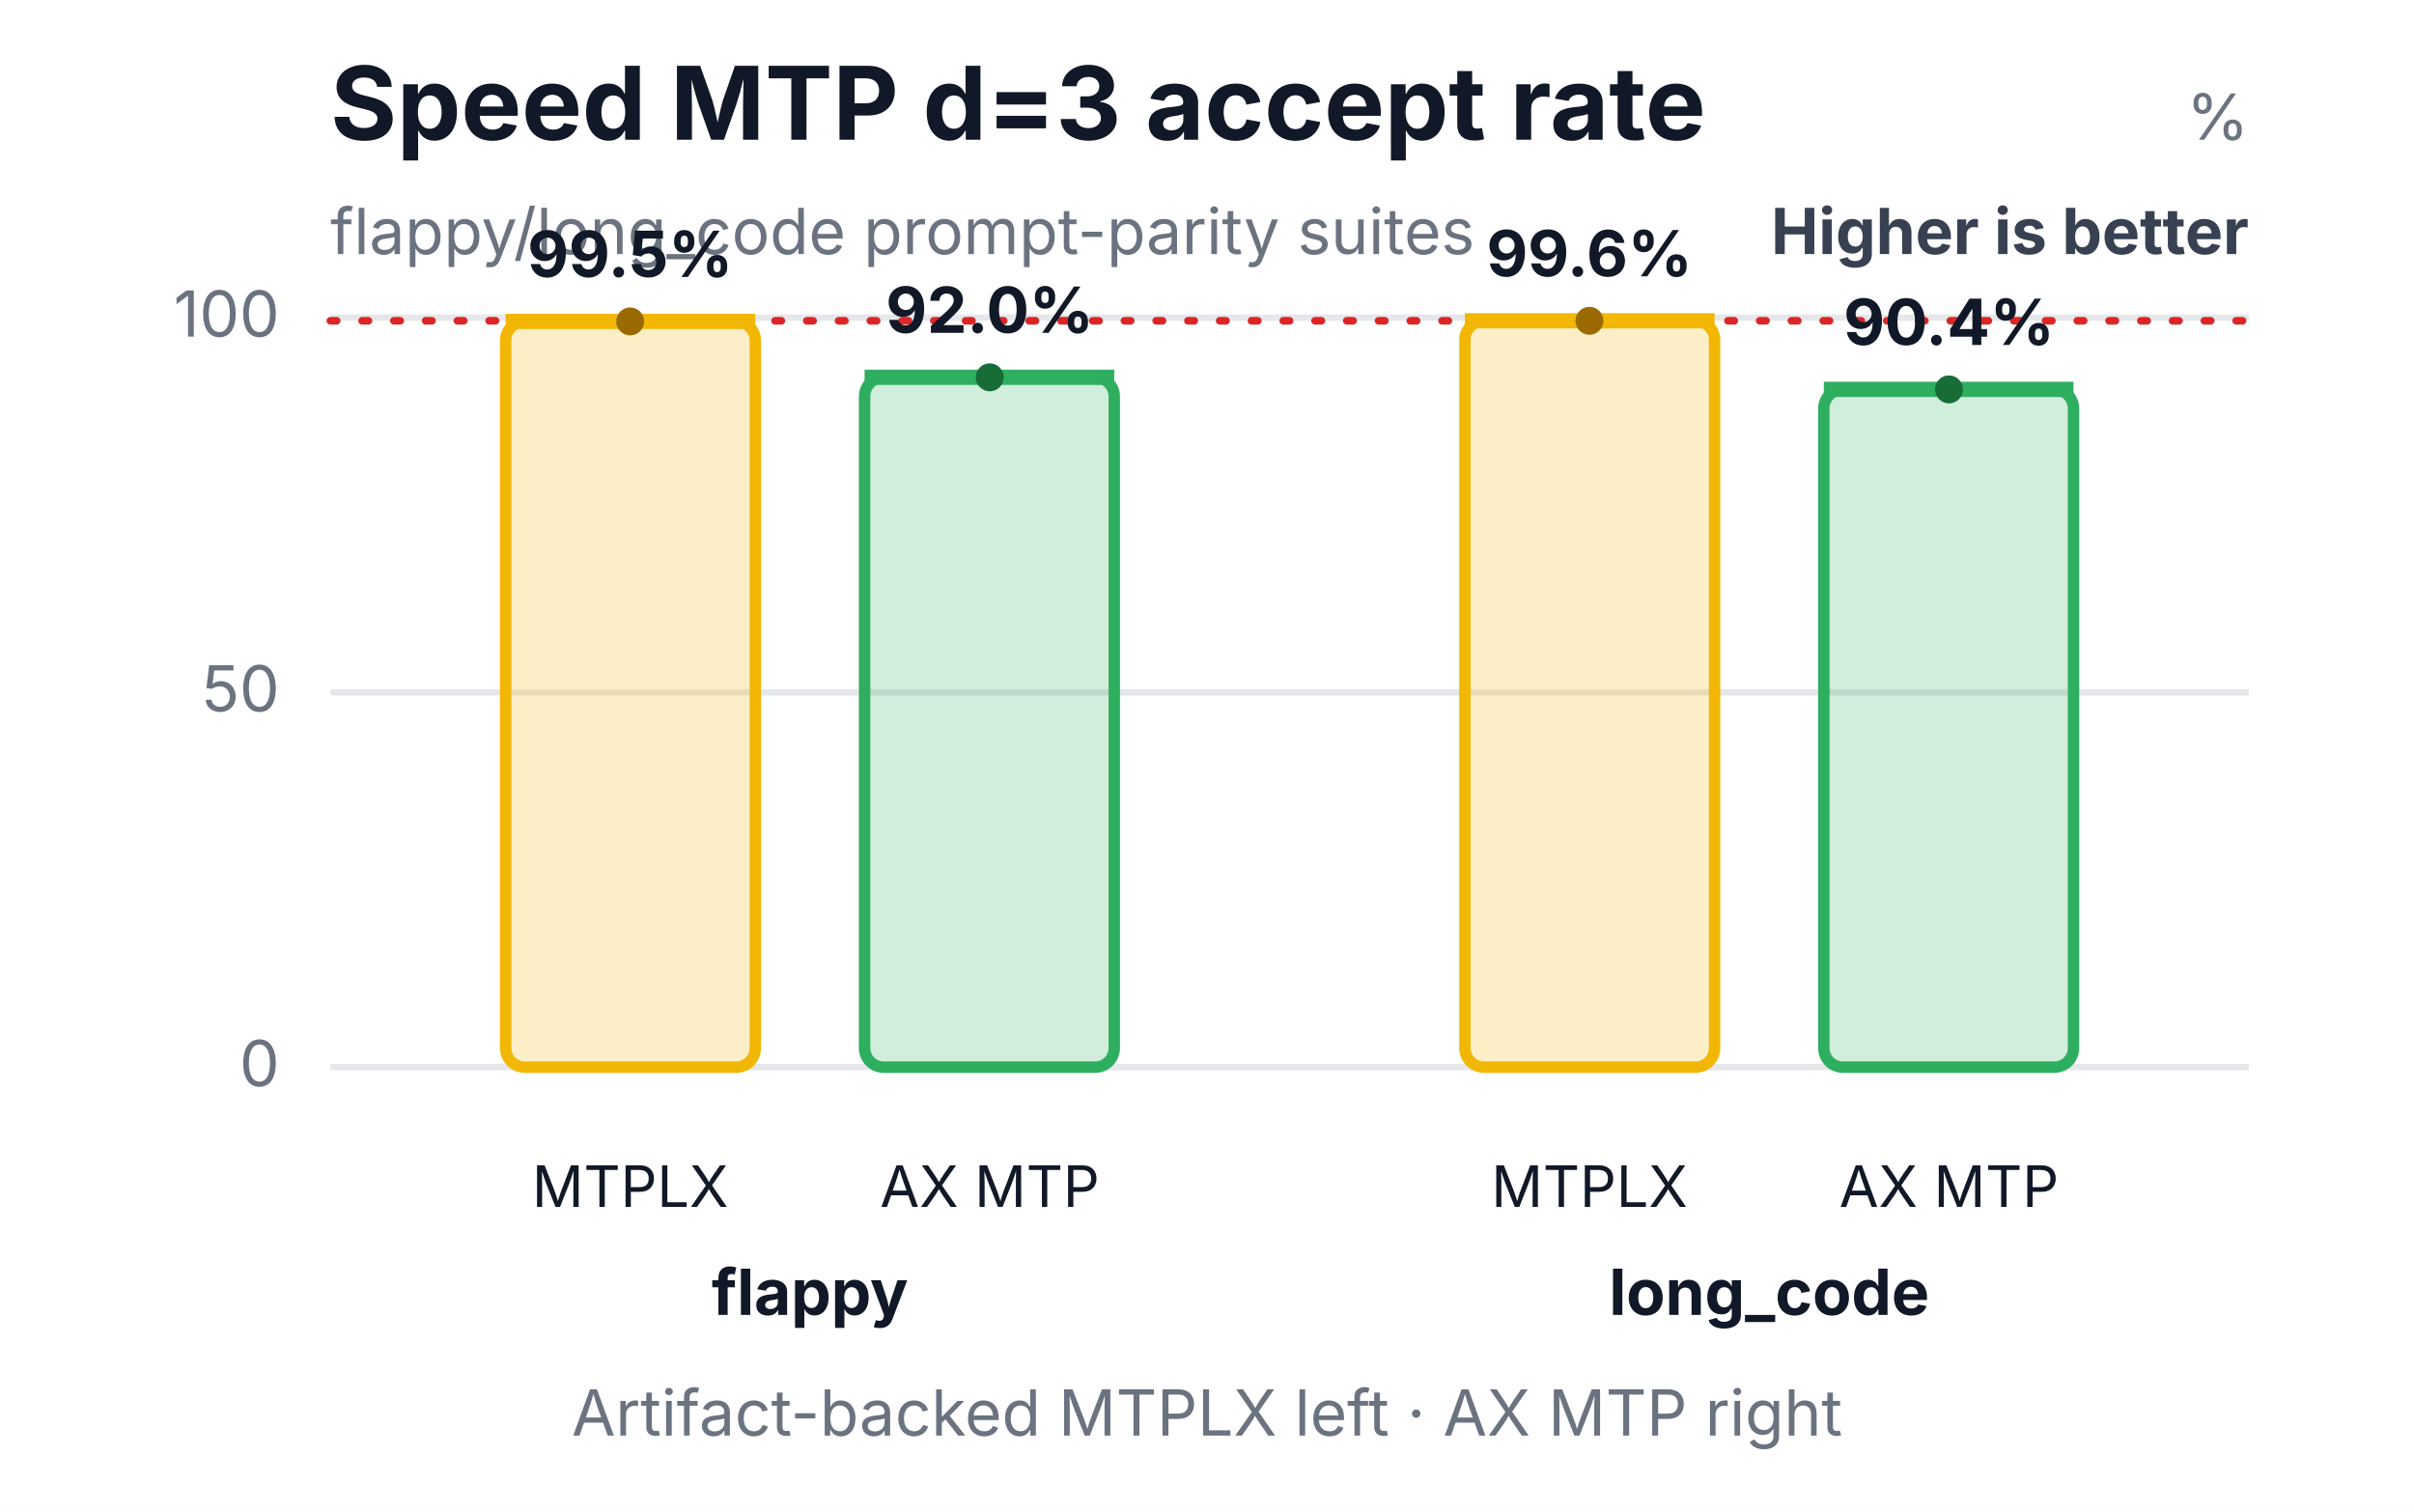
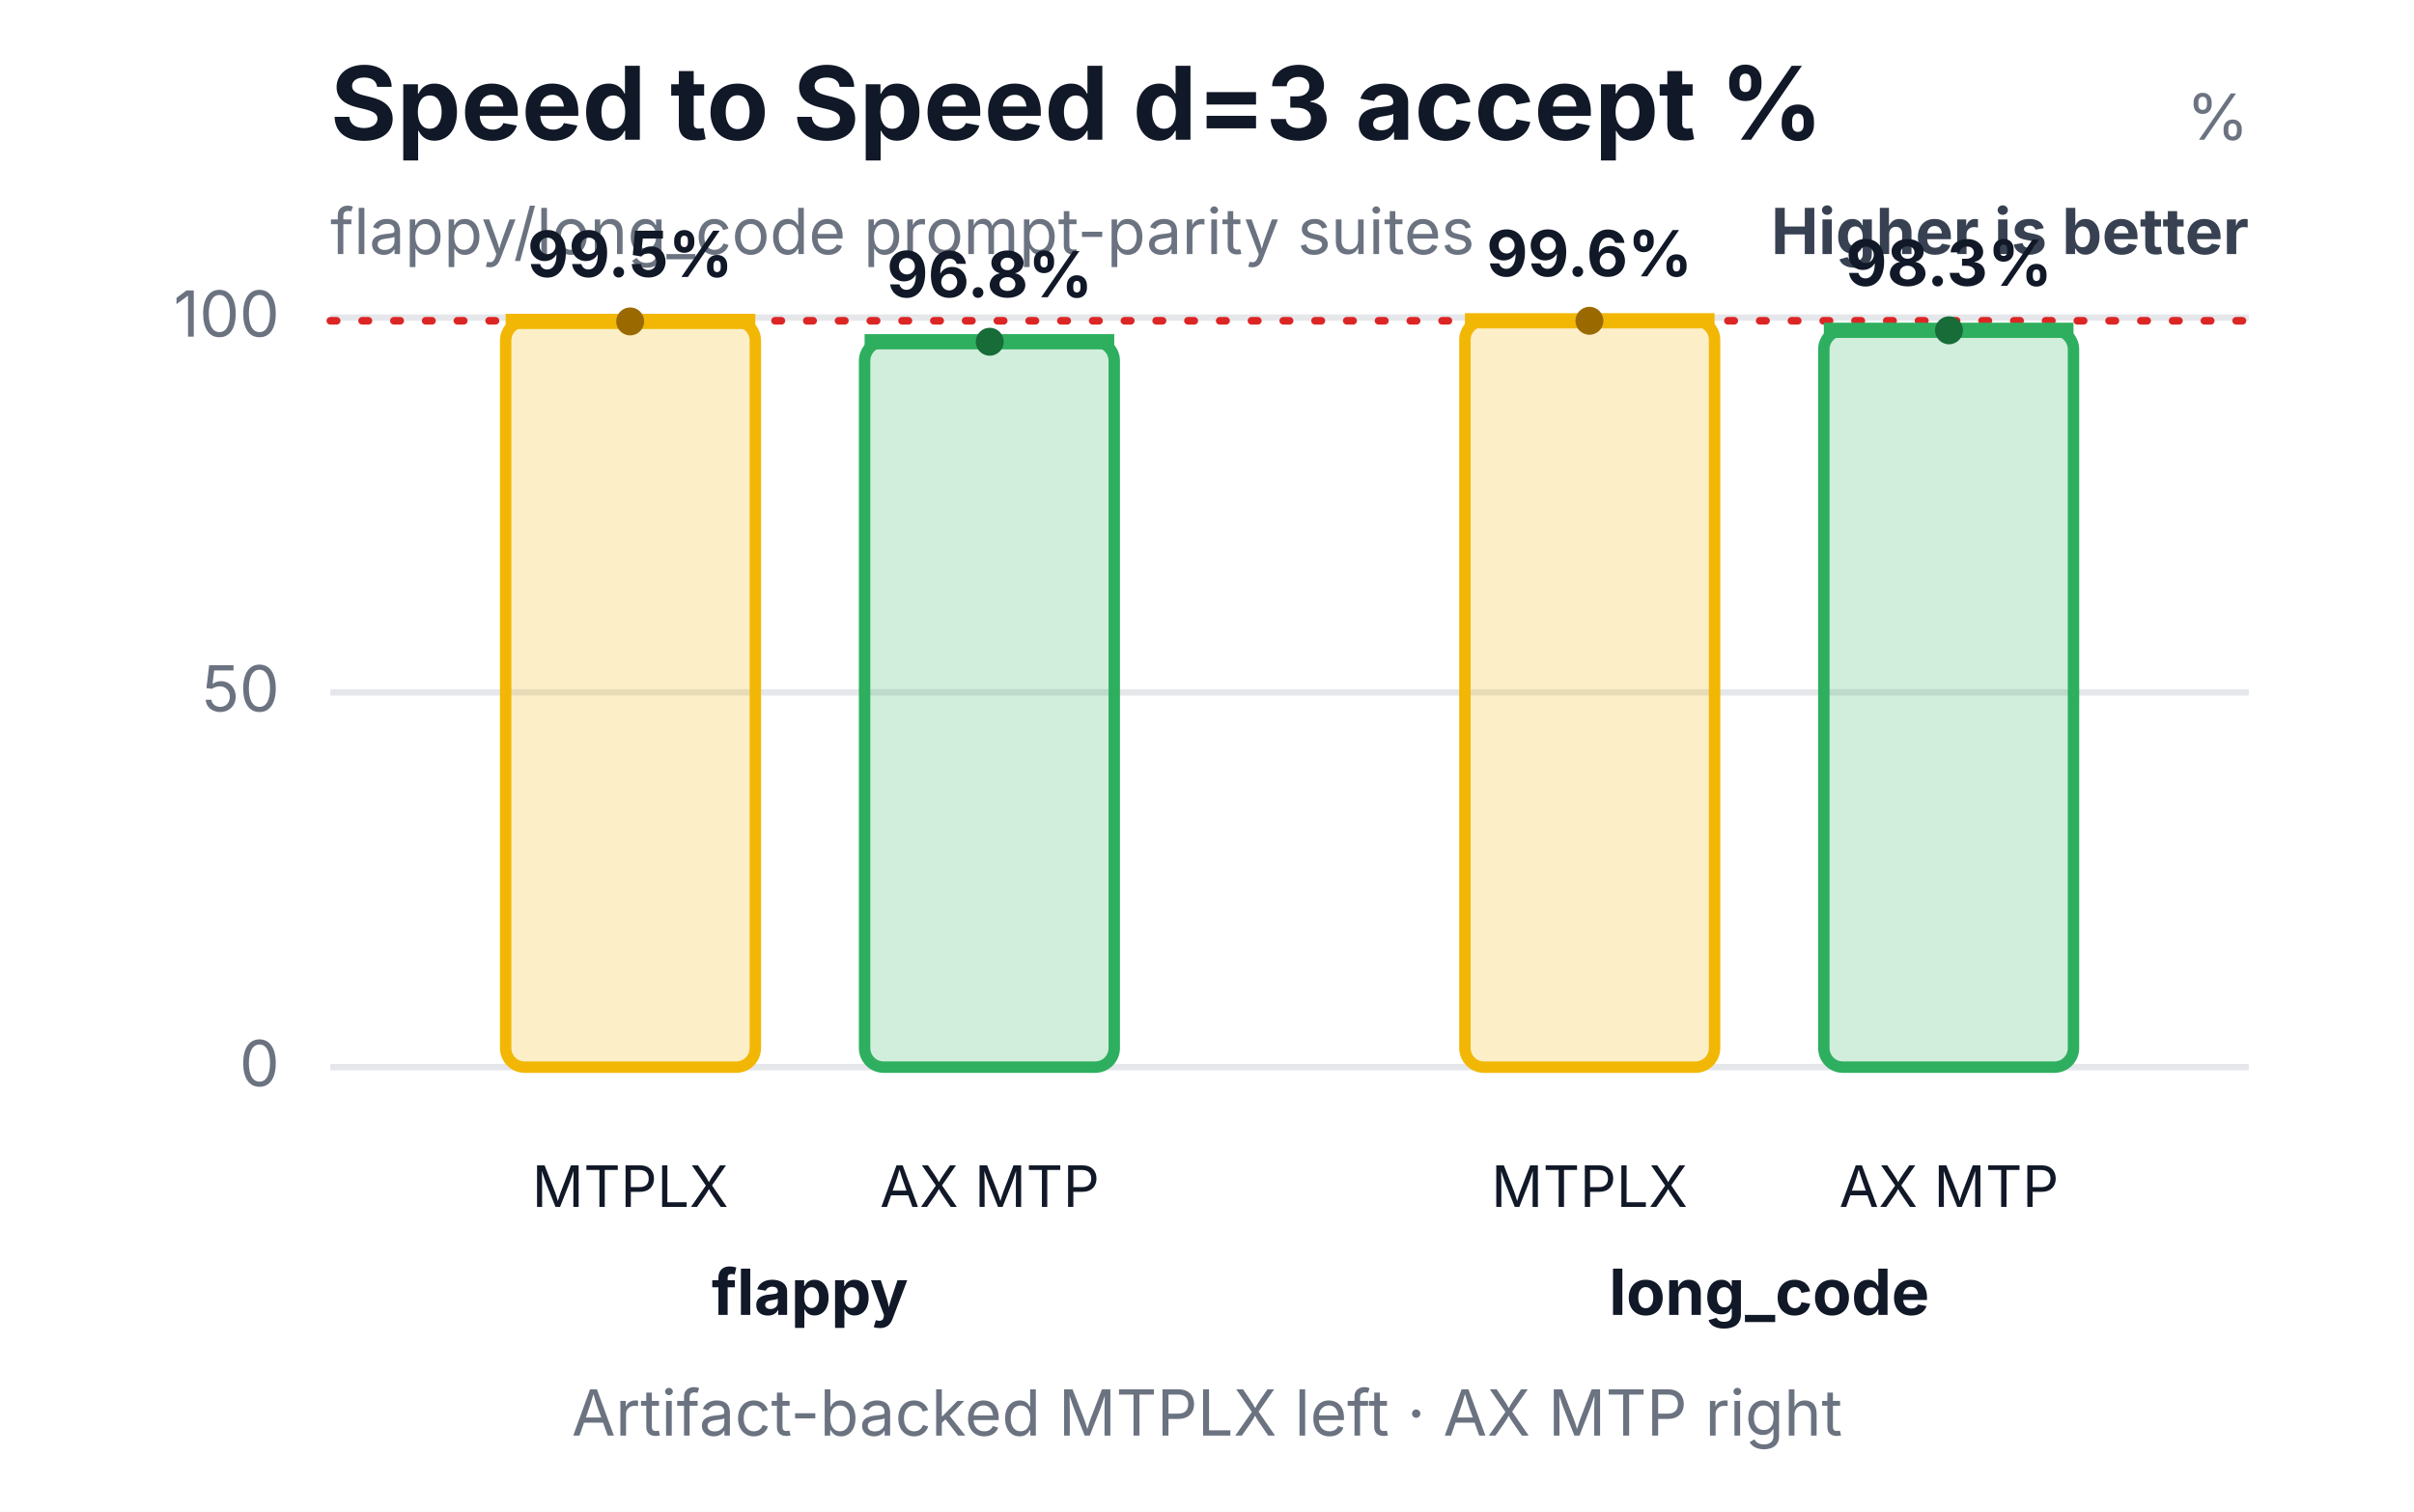
<svg xmlns="http://www.w3.org/2000/svg" width="380" height="238" viewBox="0 0 380 238" role="img" aria-labelledby="title desc">
  <rect width="380" height="238" fill="#ffffff" />
-   <text x="52" y="22" font-family="Inter,Segoe UI,Arial,sans-serif" font-size="16" font-weight="700" fill="#111827">Speed MTP d=3 accept rate</text>
+   <text x="52" y="22" font-family="Inter,Segoe UI,Arial,sans-serif" font-size="16" font-weight="700" fill="#111827">Speed to Speed d=3 accept %</text>
  <text x="52" y="40" font-family="Inter,Segoe UI,Arial,sans-serif" font-size="10" fill="#6b7280">flappy/long_code prompt-parity suites</text>
  <text x="354" y="22" text-anchor="end" font-family="Inter,Segoe UI,Arial,sans-serif" font-size="10" fill="#6b7280">%</text>
  <text x="354" y="40" text-anchor="end" font-family="Inter,Segoe UI,Arial,sans-serif" font-size="10" font-weight="700" fill="#374151">Higher is better</text>
  <line x1="52" y1="168.0" x2="354" y2="168.0" stroke="#e5e7eb" stroke-width="1" />
  <text x="44" y="171.0" text-anchor="end" font-family="Inter,Segoe UI,Arial,sans-serif" font-size="10" fill="#6b7280">0</text>
  <line x1="52" y1="109.0" x2="354" y2="109.0" stroke="#e5e7eb" stroke-width="1" />
  <text x="44" y="112.0" text-anchor="end" font-family="Inter,Segoe UI,Arial,sans-serif" font-size="10" fill="#6b7280">50</text>
  <line x1="52" y1="50.0" x2="354" y2="50.0" stroke="#e5e7eb" stroke-width="1" />
  <text x="44" y="53.0" text-anchor="end" font-family="Inter,Segoe UI,Arial,sans-serif" font-size="10" fill="#6b7280">100</text>
  <line x1="52" y1="50.5" x2="354" y2="50.5" stroke="#dc2626" stroke-width="1.2" stroke-dasharray="1 4" stroke-linecap="round" />
  <rect x="79.6" y="50.6" width="39.3" height="117.4" rx="3" fill="#f2b705" fill-opacity="0.22" stroke="#f2b705" stroke-width="1.8" />
  <line x1="79.6" y1="50.6" x2="118.9" y2="50.6" stroke="#f2b705" stroke-width="2.4" />
  <circle cx="99.2" cy="50.6" r="2.2" fill="#9a6a00" />
  <text x="99.2" y="43.6" text-anchor="middle" font-family="Inter,Segoe UI,Arial,sans-serif" font-size="10" font-weight="700" fill="#111827">99.5%</text>
  <text x="99.2" y="190" text-anchor="middle" font-family="Inter,Segoe UI,Arial,sans-serif" font-size="9" fill="#111827">MTPLX</text>
-   <rect x="136.1" y="59.4" width="39.3" height="108.6" rx="3" fill="#2eaf5f" fill-opacity="0.22" stroke="#2eaf5f" stroke-width="1.8" />
-   <line x1="136.1" y1="59.4" x2="175.4" y2="59.4" stroke="#2eaf5f" stroke-width="2.4" />
-   <circle cx="155.8" cy="59.4" r="2.2" fill="#176c37" />
-   <text x="155.8" y="52.4" text-anchor="middle" font-family="Inter,Segoe UI,Arial,sans-serif" font-size="10" font-weight="700" fill="#111827">92.0%</text>
+   <rect x="136.1" y="53.8" width="39.3" height="114.2" rx="3" fill="#2eaf5f" fill-opacity="0.22" stroke="#2eaf5f" stroke-width="1.8" />
+   <line x1="136.1" y1="53.8" x2="175.4" y2="53.8" stroke="#2eaf5f" stroke-width="2.4" />
+   <circle cx="155.8" cy="53.8" r="2.2" fill="#176c37" />
+   <text x="155.8" y="46.8" text-anchor="middle" font-family="Inter,Segoe UI,Arial,sans-serif" font-size="10" font-weight="700" fill="#111827">96.8%</text>
  <text x="155.8" y="190" text-anchor="middle" font-family="Inter,Segoe UI,Arial,sans-serif" font-size="9" fill="#111827">AX MTP</text>
  <text x="127.5" y="207" text-anchor="middle" font-family="Inter,Segoe UI,Arial,sans-serif" font-size="10" font-weight="700" fill="#111827">flappy</text>
  <rect x="230.6" y="50.5" width="39.3" height="117.5" rx="3" fill="#f2b705" fill-opacity="0.22" stroke="#f2b705" stroke-width="1.8" />
  <line x1="230.6" y1="50.5" x2="269.9" y2="50.5" stroke="#f2b705" stroke-width="2.4" />
  <circle cx="250.2" cy="50.5" r="2.2" fill="#9a6a00" />
  <text x="250.2" y="43.5" text-anchor="middle" font-family="Inter,Segoe UI,Arial,sans-serif" font-size="10" font-weight="700" fill="#111827">99.6%</text>
  <text x="250.2" y="190" text-anchor="middle" font-family="Inter,Segoe UI,Arial,sans-serif" font-size="9" fill="#111827">MTPLX</text>
-   <rect x="287.1" y="61.3" width="39.3" height="106.7" rx="3" fill="#2eaf5f" fill-opacity="0.22" stroke="#2eaf5f" stroke-width="1.8" />
-   <line x1="287.1" y1="61.3" x2="326.4" y2="61.3" stroke="#2eaf5f" stroke-width="2.4" />
-   <circle cx="306.8" cy="61.3" r="2.2" fill="#176c37" />
-   <text x="306.8" y="54.3" text-anchor="middle" font-family="Inter,Segoe UI,Arial,sans-serif" font-size="10" font-weight="700" fill="#111827">90.4%</text>
+   <rect x="287.1" y="52.0" width="39.3" height="116.0" rx="3" fill="#2eaf5f" fill-opacity="0.22" stroke="#2eaf5f" stroke-width="1.8" />
+   <line x1="287.1" y1="52.0" x2="326.4" y2="52.0" stroke="#2eaf5f" stroke-width="2.4" />
+   <circle cx="306.8" cy="52.0" r="2.2" fill="#176c37" />
+   <text x="306.8" y="45.0" text-anchor="middle" font-family="Inter,Segoe UI,Arial,sans-serif" font-size="10" font-weight="700" fill="#111827">98.3%</text>
  <text x="306.8" y="190" text-anchor="middle" font-family="Inter,Segoe UI,Arial,sans-serif" font-size="9" fill="#111827">AX MTP</text>
  <text x="278.5" y="207" text-anchor="middle" font-family="Inter,Segoe UI,Arial,sans-serif" font-size="10" font-weight="700" fill="#111827">long_code</text>
  <text x="190.0" y="226" text-anchor="middle" font-family="Inter,Segoe UI,Arial,sans-serif" font-size="10" fill="#6b7280">Artifact-backed MTPLX left · AX MTP right</text>
</svg>
